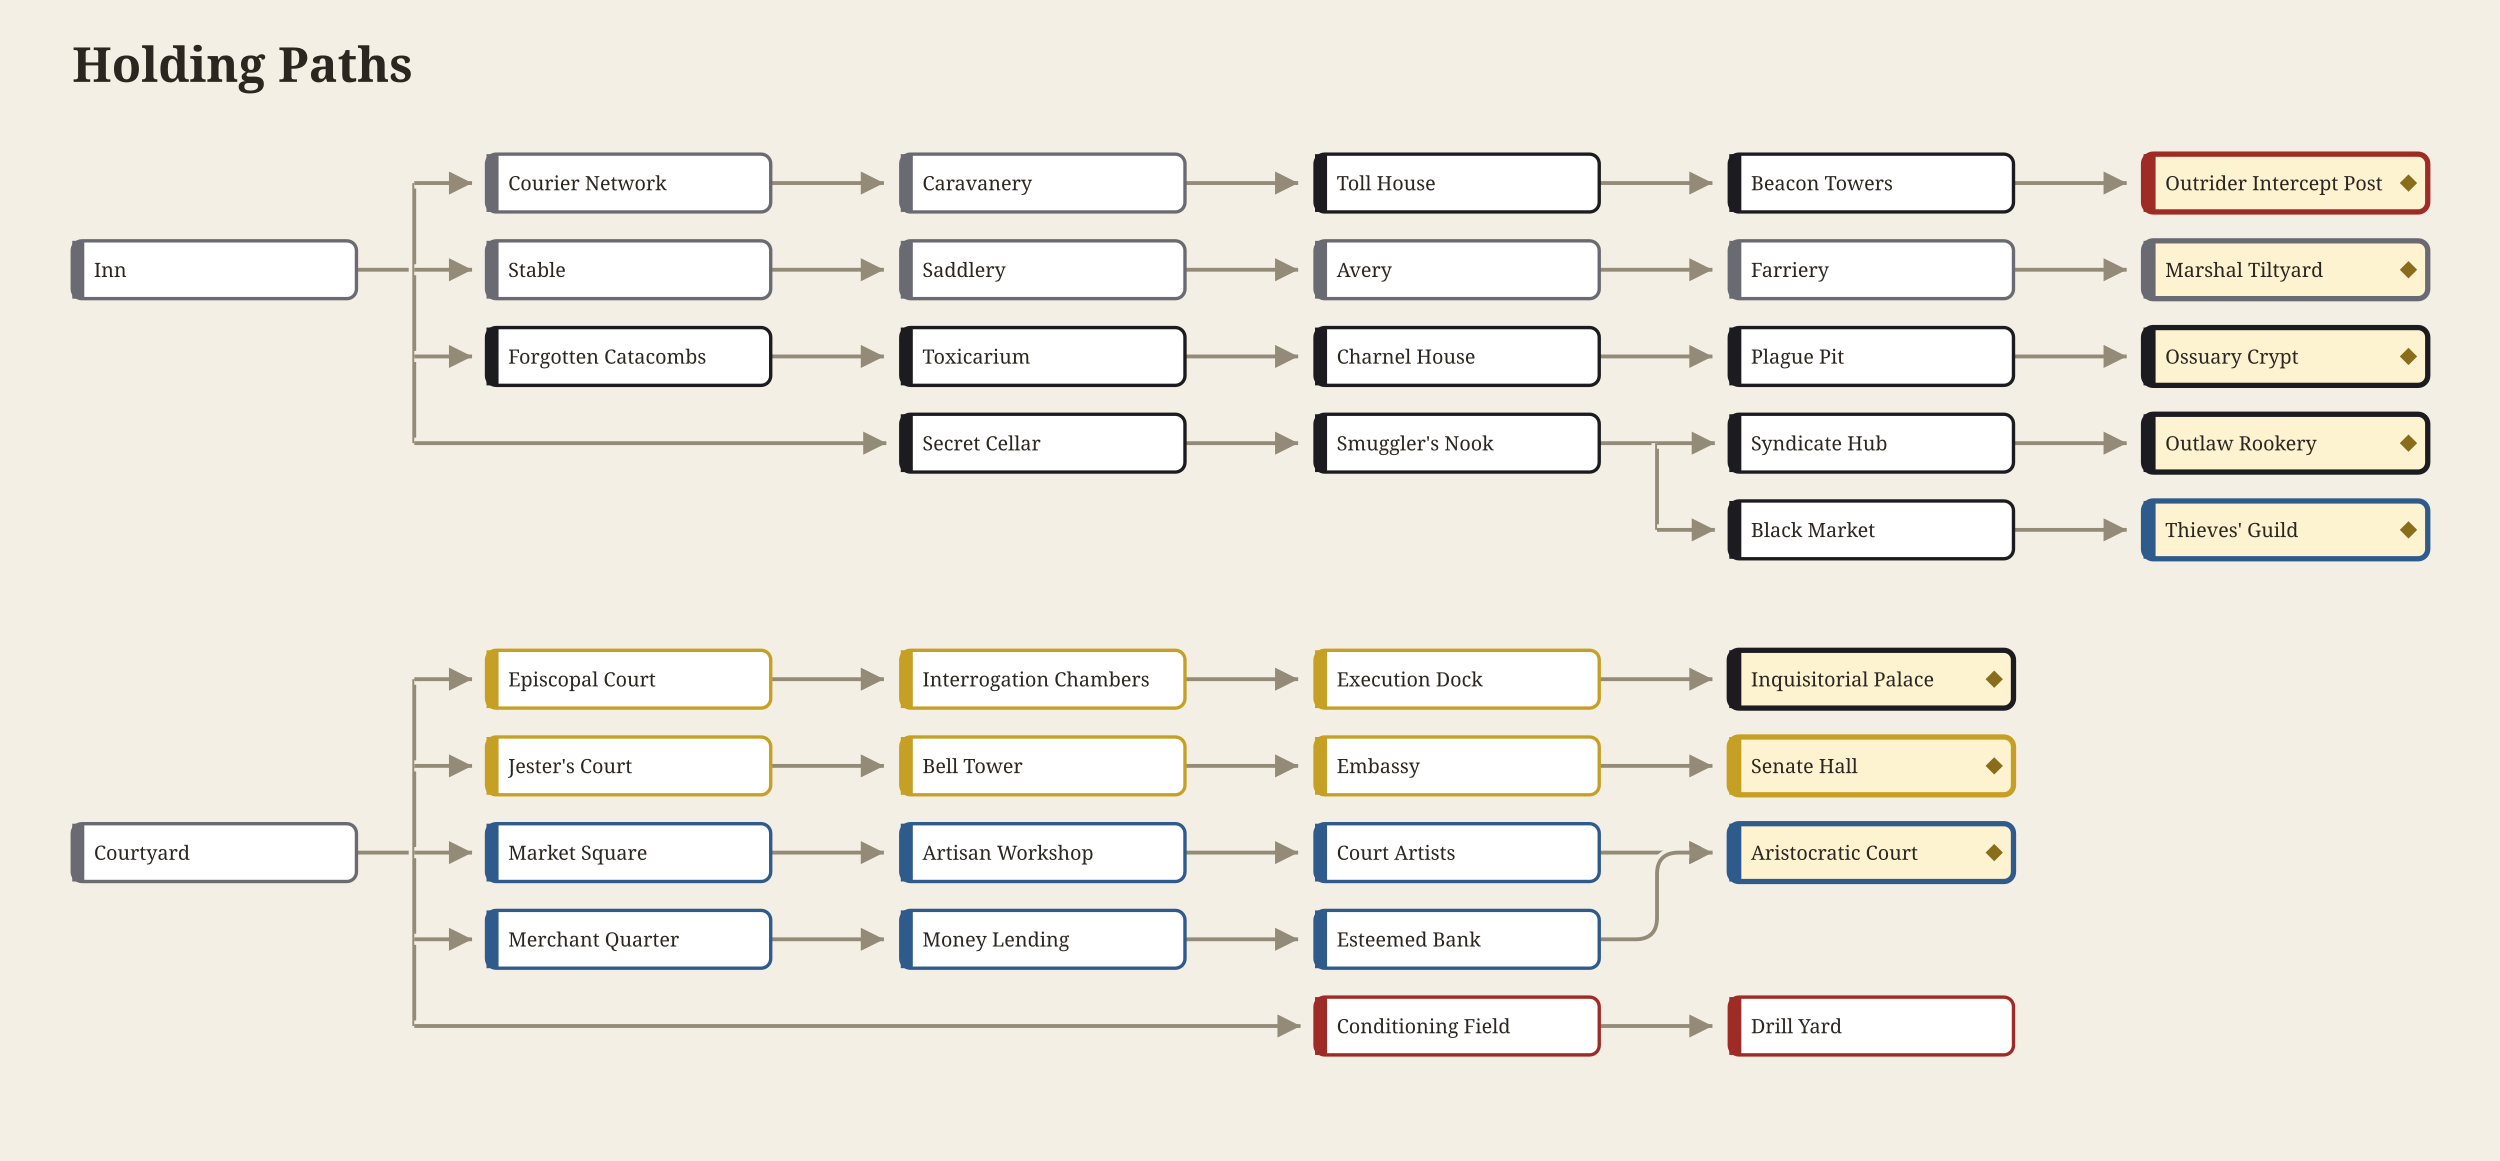
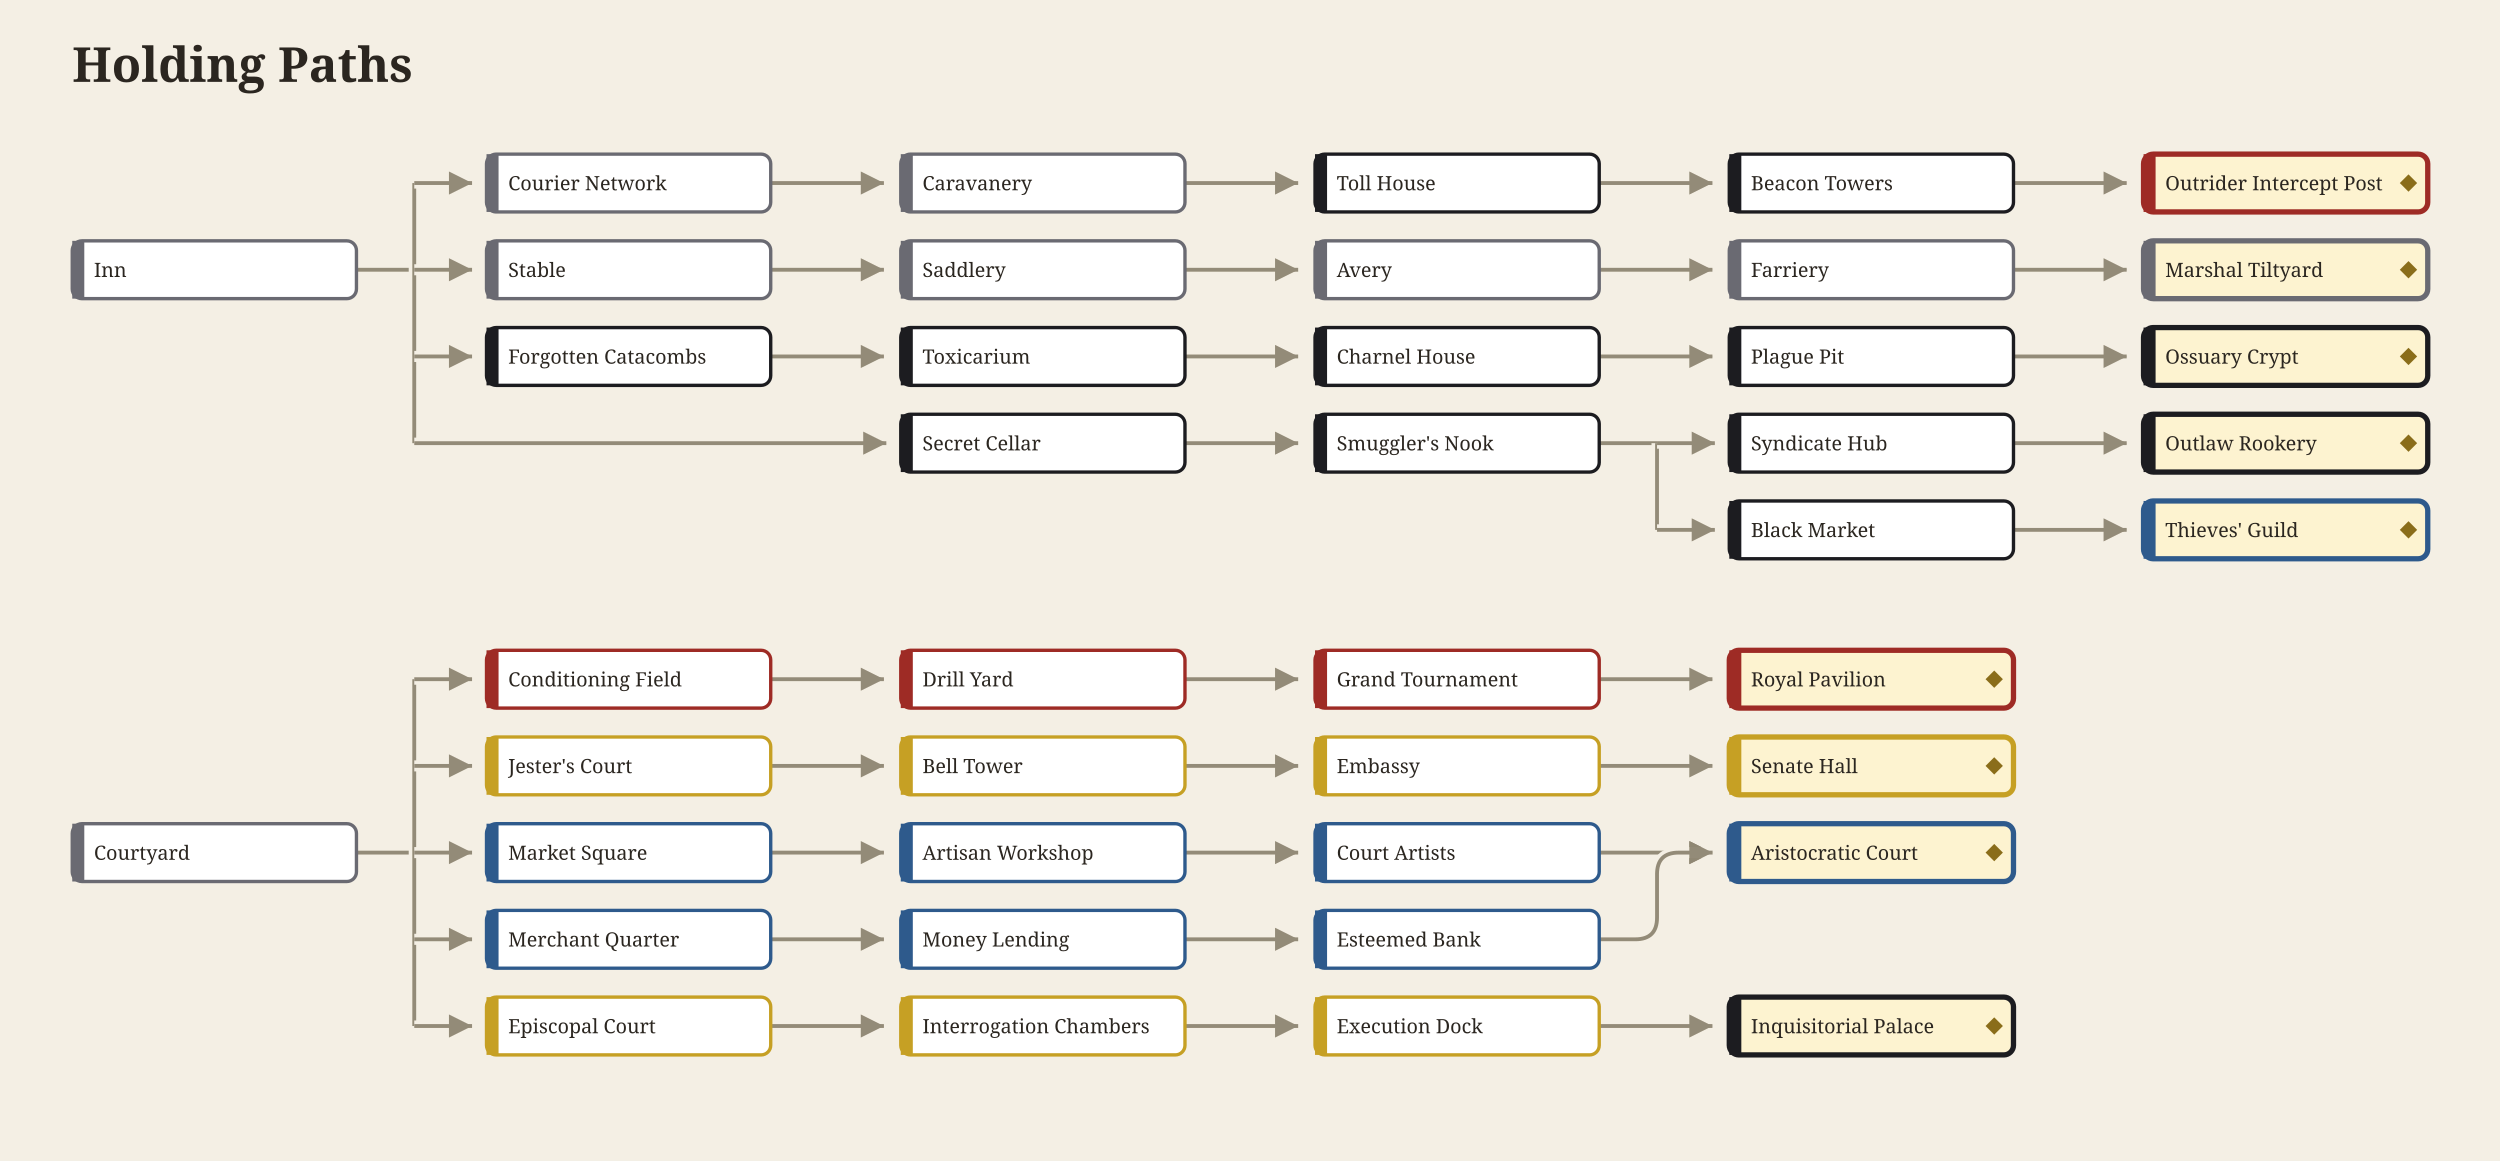
<svg xmlns="http://www.w3.org/2000/svg" width="1038" height="482" viewBox="0 0 1038 482" font-family="Georgia, serif">
  <rect width="1038" height="482" fill="#f4efe4" />
  <defs>
    <marker id="arw-2E5A8C" markerWidth="7" markerHeight="7" refX="6" refY="3" orient="auto">
      <path d="M0,0 L6,3 L0,6 Z" fill="#2E5A8C" />
    </marker>
    <marker id="arw-9E2B25" markerWidth="7" markerHeight="7" refX="6" refY="3" orient="auto">
      <path d="M0,0 L6,3 L0,6 Z" fill="#9E2B25" />
    </marker>
    <marker id="arw-1c9c8c" markerWidth="7" markerHeight="7" refX="6" refY="3" orient="auto">
      <path d="M0,0 L6,3 L0,6 Z" fill="#1c9c8c" />
    </marker>
    <marker id="arw-C6A024" markerWidth="7" markerHeight="7" refX="6" refY="3" orient="auto">
      <path d="M0,0 L6,3 L0,6 Z" fill="#C6A024" />
    </marker>
    <marker id="arw-6A3D8F" markerWidth="7" markerHeight="7" refX="6" refY="3" orient="auto">
      <path d="M0,0 L6,3 L0,6 Z" fill="#6A3D8F" />
    </marker>
    <marker id="arw-CC6A1A" markerWidth="7" markerHeight="7" refX="6" refY="3" orient="auto">
      <path d="M0,0 L6,3 L0,6 Z" fill="#CC6A1A" />
    </marker>
    <marker id="arw-3a7d3a" markerWidth="7" markerHeight="7" refX="6" refY="3" orient="auto">
      <path d="M0,0 L6,3 L0,6 Z" fill="#3a7d3a" />
    </marker>
    <marker id="arw-b5347a" markerWidth="7" markerHeight="7" refX="6" refY="3" orient="auto">
      <path d="M0,0 L6,3 L0,6 Z" fill="#b5347a" />
    </marker>
    <marker id="arw-2b6f9e" markerWidth="7" markerHeight="7" refX="6" refY="3" orient="auto">
      <path d="M0,0 L6,3 L0,6 Z" fill="#2b6f9e" />
    </marker>
    <marker id="arw-8a6d1a" markerWidth="7" markerHeight="7" refX="6" refY="3" orient="auto">
      <path d="M0,0 L6,3 L0,6 Z" fill="#8a6d1a" />
    </marker>
    <marker id="arw-5f5647" markerWidth="7" markerHeight="7" refX="6" refY="3" orient="auto">
      <path d="M0,0 L6,3 L0,6 Z" fill="#5f5647" />
    </marker>
    <marker id="arw-7a2ea0" markerWidth="7" markerHeight="7" refX="6" refY="3" orient="auto">
      <path d="M0,0 L6,3 L0,6 Z" fill="#7a2ea0" />
    </marker>
    <marker id="arw-0f8a7e" markerWidth="7" markerHeight="7" refX="6" refY="3" orient="auto">
      <path d="M0,0 L6,3 L0,6 Z" fill="#0f8a7e" />
    </marker>
    <marker id="arw-a83232" markerWidth="7" markerHeight="7" refX="6" refY="3" orient="auto">
      <path d="M0,0 L6,3 L0,6 Z" fill="#a83232" />
    </marker>
    <marker id="arw-8f8672" markerWidth="7" markerHeight="7" refX="6" refY="3" orient="auto">
      <path d="M0,0 L6,3 L0,6 Z" fill="#8f8672" />
    </marker>
  </defs>
  <text x="30" y="34" font-size="20" font-weight="bold" fill="#2b2620">Holding Paths</text>
  <path d="M148,112 L172,112" fill="none" stroke="#f4efe4" stroke-width="4.6" opacity="1" />
  <path d="M148,112 L172,112" fill="none" stroke="#8f8672" stroke-width="1.6" opacity="0.95" />
  <path d="M172,76 L172,184" fill="none" stroke="#f4efe4" stroke-width="4.6" opacity="1" />
  <path d="M172,76 L172,184" fill="none" stroke="#8f8672" stroke-width="1.6" opacity="0.95" />
  <path d="M172,112 L196,112" fill="none" stroke="#f4efe4" stroke-width="4.6" opacity="1" />
  <path d="M172,112 L196,112" fill="none" stroke="#8f8672" stroke-width="1.6" opacity="0.95" marker-end="url(#arw-8f8672)" />
  <path d="M172,76 L196,76" fill="none" stroke="#f4efe4" stroke-width="4.6" opacity="1" />
  <path d="M172,76 L196,76" fill="none" stroke="#8f8672" stroke-width="1.6" opacity="0.95" marker-end="url(#arw-8f8672)" />
  <path d="M172,184 L368,184" fill="none" stroke="#f4efe4" stroke-width="4.6" opacity="1" />
  <path d="M172,184 L368,184" fill="none" stroke="#8f8672" stroke-width="1.6" opacity="0.95" marker-end="url(#arw-8f8672)" />
  <path d="M172,148 L196,148" fill="none" stroke="#f4efe4" stroke-width="4.6" opacity="1" />
  <path d="M172,148 L196,148" fill="none" stroke="#8f8672" stroke-width="1.6" opacity="0.95" marker-end="url(#arw-8f8672)" />
  <path d="M320,112 L367,112" fill="none" stroke="#f4efe4" stroke-width="4.6" opacity="1" />
  <path d="M320,112 L367,112" fill="none" stroke="#8f8672" stroke-width="1.6" opacity="0.95" marker-end="url(#arw-8f8672)" />
  <path d="M320,148 L367,148" fill="none" stroke="#f4efe4" stroke-width="4.6" opacity="1" />
  <path d="M320,148 L367,148" fill="none" stroke="#8f8672" stroke-width="1.6" opacity="0.95" marker-end="url(#arw-8f8672)" />
  <path d="M320,76 L367,76" fill="none" stroke="#f4efe4" stroke-width="4.6" opacity="1" />
  <path d="M320,76 L367,76" fill="none" stroke="#8f8672" stroke-width="1.6" opacity="0.95" marker-end="url(#arw-8f8672)" />
  <path d="M492,112 L539,112" fill="none" stroke="#f4efe4" stroke-width="4.6" opacity="1" />
  <path d="M492,112 L539,112" fill="none" stroke="#8f8672" stroke-width="1.6" opacity="0.95" marker-end="url(#arw-8f8672)" />
  <path d="M492,148 L539,148" fill="none" stroke="#f4efe4" stroke-width="4.6" opacity="1" />
  <path d="M492,148 L539,148" fill="none" stroke="#8f8672" stroke-width="1.6" opacity="0.95" marker-end="url(#arw-8f8672)" />
  <path d="M492,184 L539,184" fill="none" stroke="#f4efe4" stroke-width="4.6" opacity="1" />
  <path d="M492,184 L539,184" fill="none" stroke="#8f8672" stroke-width="1.6" opacity="0.95" marker-end="url(#arw-8f8672)" />
  <path d="M492,76 L539,76" fill="none" stroke="#f4efe4" stroke-width="4.6" opacity="1" />
  <path d="M492,76 L539,76" fill="none" stroke="#8f8672" stroke-width="1.6" opacity="0.95" marker-end="url(#arw-8f8672)" />
  <path d="M664,112 L711,112" fill="none" stroke="#f4efe4" stroke-width="4.6" opacity="1" />
  <path d="M664,112 L711,112" fill="none" stroke="#8f8672" stroke-width="1.6" opacity="0.95" marker-end="url(#arw-8f8672)" />
  <path d="M664,148 L711,148" fill="none" stroke="#f4efe4" stroke-width="4.6" opacity="1" />
  <path d="M664,148 L711,148" fill="none" stroke="#8f8672" stroke-width="1.6" opacity="0.95" marker-end="url(#arw-8f8672)" />
  <path d="M664,184 L688,184" fill="none" stroke="#f4efe4" stroke-width="4.6" opacity="1" />
  <path d="M664,184 L688,184" fill="none" stroke="#8f8672" stroke-width="1.6" opacity="0.95" />
  <path d="M688,184 L688,220" fill="none" stroke="#f4efe4" stroke-width="4.6" opacity="1" />
  <path d="M688,184 L688,220" fill="none" stroke="#8f8672" stroke-width="1.6" opacity="0.95" />
  <path d="M688,184 L712,184" fill="none" stroke="#f4efe4" stroke-width="4.6" opacity="1" />
  <path d="M688,184 L712,184" fill="none" stroke="#8f8672" stroke-width="1.6" opacity="0.95" marker-end="url(#arw-8f8672)" />
  <path d="M688,220 L712,220" fill="none" stroke="#f4efe4" stroke-width="4.6" opacity="1" />
  <path d="M688,220 L712,220" fill="none" stroke="#8f8672" stroke-width="1.6" opacity="0.95" marker-end="url(#arw-8f8672)" />
  <path d="M664,76 L711,76" fill="none" stroke="#f4efe4" stroke-width="4.6" opacity="1" />
  <path d="M664,76 L711,76" fill="none" stroke="#8f8672" stroke-width="1.6" opacity="0.95" marker-end="url(#arw-8f8672)" />
  <path d="M836,112 L883,112" fill="none" stroke="#f4efe4" stroke-width="4.6" opacity="1" />
  <path d="M836,112 L883,112" fill="none" stroke="#8f8672" stroke-width="1.6" opacity="0.95" marker-end="url(#arw-8f8672)" />
  <path d="M836,148 L883,148" fill="none" stroke="#f4efe4" stroke-width="4.6" opacity="1" />
  <path d="M836,148 L883,148" fill="none" stroke="#8f8672" stroke-width="1.6" opacity="0.95" marker-end="url(#arw-8f8672)" />
  <path d="M836,184 L883,184" fill="none" stroke="#f4efe4" stroke-width="4.6" opacity="1" />
  <path d="M836,184 L883,184" fill="none" stroke="#8f8672" stroke-width="1.6" opacity="0.95" marker-end="url(#arw-8f8672)" />
  <path d="M836,76 L883,76" fill="none" stroke="#f4efe4" stroke-width="4.6" opacity="1" />
  <path d="M836,76 L883,76" fill="none" stroke="#8f8672" stroke-width="1.6" opacity="0.95" marker-end="url(#arw-8f8672)" />
  <path d="M836,220 L883,220" fill="none" stroke="#f4efe4" stroke-width="4.6" opacity="1" />
  <path d="M836,220 L883,220" fill="none" stroke="#8f8672" stroke-width="1.6" opacity="0.95" marker-end="url(#arw-8f8672)" />
  <rect x="30" y="100" width="118" height="24" rx="4" fill="#ffffff" stroke="#6a6a72" stroke-width="1.4" />
  <rect x="30" y="100" width="5" height="24" fill="#6a6a72" />
  <text x="39" y="115" font-size="8.2" fill="#2b2620">Inn</text>
  <rect x="202" y="100" width="118" height="24" rx="4" fill="#ffffff" stroke="#6a6a72" stroke-width="1.4" />
  <rect x="202" y="100" width="5" height="24" fill="#6a6a72" />
  <text x="211" y="115" font-size="8.2" fill="#2b2620">Stable</text>
  <rect x="202" y="136" width="118" height="24" rx="4" fill="#ffffff" stroke="#1c1c20" stroke-width="1.4" />
  <rect x="202" y="136" width="5" height="24" fill="#1c1c20" />
  <text x="211" y="151" font-size="8.2" fill="#2b2620">Forgotten Catacombs</text>
  <rect x="202" y="64" width="118" height="24" rx="4" fill="#ffffff" stroke="#6a6a72" stroke-width="1.4" />
  <rect x="202" y="64" width="5" height="24" fill="#6a6a72" />
  <text x="211" y="79" font-size="8.2" fill="#2b2620">Courier Network</text>
  <rect x="374" y="100" width="118" height="24" rx="4" fill="#ffffff" stroke="#6a6a72" stroke-width="1.4" />
  <rect x="374" y="100" width="5" height="24" fill="#6a6a72" />
  <text x="383" y="115" font-size="8.2" fill="#2b2620">Saddlery</text>
  <rect x="374" y="136" width="118" height="24" rx="4" fill="#ffffff" stroke="#1c1c20" stroke-width="1.4" />
  <rect x="374" y="136" width="5" height="24" fill="#1c1c20" />
  <text x="383" y="151" font-size="8.2" fill="#2b2620">Toxicarium</text>
  <rect x="374" y="172" width="118" height="24" rx="4" fill="#ffffff" stroke="#1c1c20" stroke-width="1.4" />
  <rect x="374" y="172" width="5" height="24" fill="#1c1c20" />
  <text x="383" y="187" font-size="8.2" fill="#2b2620">Secret Cellar</text>
  <rect x="374" y="64" width="118" height="24" rx="4" fill="#ffffff" stroke="#6a6a72" stroke-width="1.4" />
  <rect x="374" y="64" width="5" height="24" fill="#6a6a72" />
  <text x="383" y="79" font-size="8.2" fill="#2b2620">Caravanery</text>
  <rect x="546" y="100" width="118" height="24" rx="4" fill="#ffffff" stroke="#6a6a72" stroke-width="1.4" />
  <rect x="546" y="100" width="5" height="24" fill="#6a6a72" />
  <text x="555" y="115" font-size="8.2" fill="#2b2620">Avery</text>
  <rect x="546" y="136" width="118" height="24" rx="4" fill="#ffffff" stroke="#1c1c20" stroke-width="1.4" />
  <rect x="546" y="136" width="5" height="24" fill="#1c1c20" />
  <text x="555" y="151" font-size="8.2" fill="#2b2620">Charnel House</text>
  <rect x="546" y="172" width="118" height="24" rx="4" fill="#ffffff" stroke="#1c1c20" stroke-width="1.4" />
  <rect x="546" y="172" width="5" height="24" fill="#1c1c20" />
  <text x="555" y="187" font-size="8.2" fill="#2b2620">Smuggler's Nook</text>
  <rect x="546" y="64" width="118" height="24" rx="4" fill="#ffffff" stroke="#1c1c20" stroke-width="1.4" />
  <rect x="546" y="64" width="5" height="24" fill="#1c1c20" />
  <text x="555" y="79" font-size="8.2" fill="#2b2620">Toll House</text>
  <rect x="718" y="100" width="118" height="24" rx="4" fill="#ffffff" stroke="#6a6a72" stroke-width="1.4" />
  <rect x="718" y="100" width="5" height="24" fill="#6a6a72" />
  <text x="727" y="115" font-size="8.2" fill="#2b2620">Farriery</text>
  <rect x="718" y="136" width="118" height="24" rx="4" fill="#ffffff" stroke="#1c1c20" stroke-width="1.4" />
  <rect x="718" y="136" width="5" height="24" fill="#1c1c20" />
  <text x="727" y="151" font-size="8.2" fill="#2b2620">Plague Pit</text>
  <rect x="718" y="172" width="118" height="24" rx="4" fill="#ffffff" stroke="#1c1c20" stroke-width="1.4" />
  <rect x="718" y="172" width="5" height="24" fill="#1c1c20" />
  <text x="727" y="187" font-size="8.2" fill="#2b2620">Syndicate Hub</text>
  <rect x="718" y="64" width="118" height="24" rx="4" fill="#ffffff" stroke="#1c1c20" stroke-width="1.4" />
  <rect x="718" y="64" width="5" height="24" fill="#1c1c20" />
  <text x="727" y="79" font-size="8.2" fill="#2b2620">Beacon Towers</text>
  <rect x="718" y="208" width="118" height="24" rx="4" fill="#ffffff" stroke="#1c1c20" stroke-width="1.4" />
  <rect x="718" y="208" width="5" height="24" fill="#1c1c20" />
  <text x="727" y="223" font-size="8.2" fill="#2b2620">Black Market</text>
  <rect x="890" y="100" width="118" height="24" rx="4" fill="#fdf3d0" stroke="#6a6a72" stroke-width="2.2" />
  <rect x="890" y="100" width="5" height="24" fill="#6a6a72" />
  <text x="899" y="115" font-size="8.2" fill="#2b2620">Marshal Tiltyard</text>
  <polygon points="1000.0,108.4 1003.6,112.0 1000.0,115.6 996.4,112.0" fill="#8a6d1a" />
  <rect x="890" y="136" width="118" height="24" rx="4" fill="#fdf3d0" stroke="#1c1c20" stroke-width="2.2" />
  <rect x="890" y="136" width="5" height="24" fill="#1c1c20" />
  <text x="899" y="151" font-size="8.2" fill="#2b2620">Ossuary Crypt</text>
  <polygon points="1000.0,144.4 1003.6,148.0 1000.0,151.6 996.4,148.0" fill="#8a6d1a" />
  <rect x="890" y="172" width="118" height="24" rx="4" fill="#fdf3d0" stroke="#1c1c20" stroke-width="2.2" />
  <rect x="890" y="172" width="5" height="24" fill="#1c1c20" />
  <text x="899" y="187" font-size="8.2" fill="#2b2620">Outlaw Rookery</text>
  <polygon points="1000.0,180.4 1003.6,184.0 1000.0,187.6 996.4,184.0" fill="#8a6d1a" />
  <rect x="890" y="64" width="118" height="24" rx="4" fill="#fdf3d0" stroke="#9E2B25" stroke-width="2.2" />
  <rect x="890" y="64" width="5" height="24" fill="#9E2B25" />
  <text x="899" y="79" font-size="8.2" fill="#2b2620">Outrider Intercept Post</text>
  <polygon points="1000.0,72.4 1003.6,76.0 1000.0,79.6 996.4,76.0" fill="#8a6d1a" />
  <rect x="890" y="208" width="118" height="24" rx="4" fill="#fdf3d0" stroke="#2E5A8C" stroke-width="2.2" />
  <rect x="890" y="208" width="5" height="24" fill="#2E5A8C" />
  <text x="899" y="223" font-size="8.2" fill="#2b2620">Thieves' Guild</text>
  <polygon points="1000.0,216.4 1003.6,220.0 1000.0,223.6 996.4,220.0" fill="#8a6d1a" />
  <path d="M148,354 L172,354" fill="none" stroke="#f4efe4" stroke-width="4.6" opacity="1" />
  <path d="M148,354 L172,354" fill="none" stroke="#8f8672" stroke-width="1.6" opacity="0.95" />
  <path d="M172,282 L172,426" fill="none" stroke="#f4efe4" stroke-width="4.6" opacity="1" />
  <path d="M172,282 L172,426" fill="none" stroke="#8f8672" stroke-width="1.6" opacity="0.95" />
  <path d="M172,354 L196,354" fill="none" stroke="#f4efe4" stroke-width="4.6" opacity="1" />
  <path d="M172,354 L196,354" fill="none" stroke="#8f8672" stroke-width="1.6" opacity="0.95" marker-end="url(#arw-8f8672)" />
  <path d="M172,390 L196,390" fill="none" stroke="#f4efe4" stroke-width="4.6" opacity="1" />
  <path d="M172,390 L196,390" fill="none" stroke="#8f8672" stroke-width="1.6" opacity="0.95" marker-end="url(#arw-8f8672)" />
  <path d="M172,318 L196,318" fill="none" stroke="#f4efe4" stroke-width="4.6" opacity="1" />
  <path d="M172,318 L196,318" fill="none" stroke="#8f8672" stroke-width="1.6" opacity="0.95" marker-end="url(#arw-8f8672)" />
+   <path d="M172,426 L196,426" fill="none" stroke="#f4efe4" stroke-width="4.6" opacity="1" />
+   <path d="M172,426 L196,426" fill="none" stroke="#8f8672" stroke-width="1.6" opacity="0.95" marker-end="url(#arw-8f8672)" />
  <path d="M172,282 L196,282" fill="none" stroke="#f4efe4" stroke-width="4.6" opacity="1" />
  <path d="M172,282 L196,282" fill="none" stroke="#8f8672" stroke-width="1.6" opacity="0.95" marker-end="url(#arw-8f8672)" />
-   <path d="M172,426 L540,426" fill="none" stroke="#f4efe4" stroke-width="4.6" opacity="1" />
-   <path d="M172,426 L540,426" fill="none" stroke="#8f8672" stroke-width="1.6" opacity="0.95" marker-end="url(#arw-8f8672)" />
  <path d="M320,354 L367,354" fill="none" stroke="#f4efe4" stroke-width="4.6" opacity="1" />
  <path d="M320,354 L367,354" fill="none" stroke="#8f8672" stroke-width="1.6" opacity="0.95" marker-end="url(#arw-8f8672)" />
  <path d="M320,390 L367,390" fill="none" stroke="#f4efe4" stroke-width="4.6" opacity="1" />
  <path d="M320,390 L367,390" fill="none" stroke="#8f8672" stroke-width="1.6" opacity="0.95" marker-end="url(#arw-8f8672)" />
+   <path d="M320,426 L367,426" fill="none" stroke="#f4efe4" stroke-width="4.6" opacity="1" />
+   <path d="M320,426 L367,426" fill="none" stroke="#8f8672" stroke-width="1.6" opacity="0.95" marker-end="url(#arw-8f8672)" />
  <path d="M320,282 L367,282" fill="none" stroke="#f4efe4" stroke-width="4.6" opacity="1" />
  <path d="M320,282 L367,282" fill="none" stroke="#8f8672" stroke-width="1.6" opacity="0.95" marker-end="url(#arw-8f8672)" />
  <path d="M320,318 L367,318" fill="none" stroke="#f4efe4" stroke-width="4.6" opacity="1" />
  <path d="M320,318 L367,318" fill="none" stroke="#8f8672" stroke-width="1.6" opacity="0.95" marker-end="url(#arw-8f8672)" />
  <path d="M492,354 L539,354" fill="none" stroke="#f4efe4" stroke-width="4.6" opacity="1" />
  <path d="M492,354 L539,354" fill="none" stroke="#8f8672" stroke-width="1.6" opacity="0.95" marker-end="url(#arw-8f8672)" />
  <path d="M492,390 L539,390" fill="none" stroke="#f4efe4" stroke-width="4.6" opacity="1" />
  <path d="M492,390 L539,390" fill="none" stroke="#8f8672" stroke-width="1.6" opacity="0.95" marker-end="url(#arw-8f8672)" />
+   <path d="M492,426 L539,426" fill="none" stroke="#f4efe4" stroke-width="4.6" opacity="1" />
+   <path d="M492,426 L539,426" fill="none" stroke="#8f8672" stroke-width="1.6" opacity="0.95" marker-end="url(#arw-8f8672)" />
  <path d="M492,282 L539,282" fill="none" stroke="#f4efe4" stroke-width="4.6" opacity="1" />
  <path d="M492,282 L539,282" fill="none" stroke="#8f8672" stroke-width="1.6" opacity="0.95" marker-end="url(#arw-8f8672)" />
  <path d="M492,318 L539,318" fill="none" stroke="#f4efe4" stroke-width="4.6" opacity="1" />
  <path d="M492,318 L539,318" fill="none" stroke="#8f8672" stroke-width="1.6" opacity="0.95" marker-end="url(#arw-8f8672)" />
  <path d="M664,354 L711,354" fill="none" stroke="#f4efe4" stroke-width="4.6" opacity="1" />
  <path d="M664,354 L711,354" fill="none" stroke="#8f8672" stroke-width="1.6" opacity="0.95" marker-end="url(#arw-8f8672)" />
  <path d="M664,390 L679,390 Q688,390 688,381 L688,363 Q688,354 697,354 L711,354" fill="none" stroke="#f4efe4" stroke-width="4.6" opacity="1" />
  <path d="M664,390 L679,390 Q688,390 688,381 L688,363 Q688,354 697,354 L711,354" fill="none" stroke="#8f8672" stroke-width="1.6" opacity="0.95" marker-end="url(#arw-8f8672)" />
  <path d="M664,426 L711,426" fill="none" stroke="#f4efe4" stroke-width="4.6" opacity="1" />
  <path d="M664,426 L711,426" fill="none" stroke="#8f8672" stroke-width="1.6" opacity="0.95" marker-end="url(#arw-8f8672)" />
  <path d="M664,282 L711,282" fill="none" stroke="#f4efe4" stroke-width="4.6" opacity="1" />
  <path d="M664,282 L711,282" fill="none" stroke="#8f8672" stroke-width="1.6" opacity="0.95" marker-end="url(#arw-8f8672)" />
  <path d="M664,318 L711,318" fill="none" stroke="#f4efe4" stroke-width="4.6" opacity="1" />
  <path d="M664,318 L711,318" fill="none" stroke="#8f8672" stroke-width="1.6" opacity="0.95" marker-end="url(#arw-8f8672)" />
  <rect x="30" y="342" width="118" height="24" rx="4" fill="#ffffff" stroke="#6a6a72" stroke-width="1.4" />
  <rect x="30" y="342" width="5" height="24" fill="#6a6a72" />
  <text x="39" y="357" font-size="8.2" fill="#2b2620">Courtyard</text>
  <rect x="202" y="342" width="118" height="24" rx="4" fill="#ffffff" stroke="#2E5A8C" stroke-width="1.4" />
  <rect x="202" y="342" width="5" height="24" fill="#2E5A8C" />
  <text x="211" y="357" font-size="8.2" fill="#2b2620">Market Square</text>
  <rect x="202" y="378" width="118" height="24" rx="4" fill="#ffffff" stroke="#2E5A8C" stroke-width="1.4" />
  <rect x="202" y="378" width="5" height="24" fill="#2E5A8C" />
  <text x="211" y="393" font-size="8.2" fill="#2b2620">Merchant Quarter</text>
-   <rect x="202" y="270" width="118" height="24" rx="4" fill="#ffffff" stroke="#C6A024" stroke-width="1.4" />
-   <rect x="202" y="270" width="5" height="24" fill="#C6A024" />
-   <text x="211" y="285" font-size="8.2" fill="#2b2620">Episcopal Court</text>
+   <rect x="202" y="414" width="118" height="24" rx="4" fill="#ffffff" stroke="#C6A024" stroke-width="1.4" />
+   <rect x="202" y="414" width="5" height="24" fill="#C6A024" />
+   <text x="211" y="429" font-size="8.2" fill="#2b2620">Episcopal Court</text>
+   <rect x="202" y="270" width="118" height="24" rx="4" fill="#ffffff" stroke="#9E2B25" stroke-width="1.4" />
+   <rect x="202" y="270" width="5" height="24" fill="#9E2B25" />
+   <text x="211" y="285" font-size="8.2" fill="#2b2620">Conditioning Field</text>
  <rect x="202" y="306" width="118" height="24" rx="4" fill="#ffffff" stroke="#C6A024" stroke-width="1.4" />
  <rect x="202" y="306" width="5" height="24" fill="#C6A024" />
  <text x="211" y="321" font-size="8.2" fill="#2b2620">Jester's Court</text>
  <rect x="374" y="342" width="118" height="24" rx="4" fill="#ffffff" stroke="#2E5A8C" stroke-width="1.4" />
  <rect x="374" y="342" width="5" height="24" fill="#2E5A8C" />
  <text x="383" y="357" font-size="8.2" fill="#2b2620">Artisan Workshop</text>
  <rect x="374" y="378" width="118" height="24" rx="4" fill="#ffffff" stroke="#2E5A8C" stroke-width="1.4" />
  <rect x="374" y="378" width="5" height="24" fill="#2E5A8C" />
  <text x="383" y="393" font-size="8.2" fill="#2b2620">Money Lending</text>
-   <rect x="374" y="270" width="118" height="24" rx="4" fill="#ffffff" stroke="#C6A024" stroke-width="1.4" />
-   <rect x="374" y="270" width="5" height="24" fill="#C6A024" />
-   <text x="383" y="285" font-size="8.2" fill="#2b2620">Interrogation Chambers</text>
+   <rect x="374" y="414" width="118" height="24" rx="4" fill="#ffffff" stroke="#C6A024" stroke-width="1.4" />
+   <rect x="374" y="414" width="5" height="24" fill="#C6A024" />
+   <text x="383" y="429" font-size="8.2" fill="#2b2620">Interrogation Chambers</text>
+   <rect x="374" y="270" width="118" height="24" rx="4" fill="#ffffff" stroke="#9E2B25" stroke-width="1.4" />
+   <rect x="374" y="270" width="5" height="24" fill="#9E2B25" />
+   <text x="383" y="285" font-size="8.2" fill="#2b2620">Drill Yard</text>
  <rect x="374" y="306" width="118" height="24" rx="4" fill="#ffffff" stroke="#C6A024" stroke-width="1.4" />
  <rect x="374" y="306" width="5" height="24" fill="#C6A024" />
  <text x="383" y="321" font-size="8.2" fill="#2b2620">Bell Tower</text>
  <rect x="546" y="342" width="118" height="24" rx="4" fill="#ffffff" stroke="#2E5A8C" stroke-width="1.4" />
  <rect x="546" y="342" width="5" height="24" fill="#2E5A8C" />
  <text x="555" y="357" font-size="8.2" fill="#2b2620">Court Artists</text>
  <rect x="546" y="378" width="118" height="24" rx="4" fill="#ffffff" stroke="#2E5A8C" stroke-width="1.4" />
  <rect x="546" y="378" width="5" height="24" fill="#2E5A8C" />
  <text x="555" y="393" font-size="8.2" fill="#2b2620">Esteemed Bank</text>
-   <rect x="546" y="414" width="118" height="24" rx="4" fill="#ffffff" stroke="#9E2B25" stroke-width="1.4" />
-   <rect x="546" y="414" width="5" height="24" fill="#9E2B25" />
-   <text x="555" y="429" font-size="8.2" fill="#2b2620">Conditioning Field</text>
-   <rect x="546" y="270" width="118" height="24" rx="4" fill="#ffffff" stroke="#C6A024" stroke-width="1.4" />
-   <rect x="546" y="270" width="5" height="24" fill="#C6A024" />
-   <text x="555" y="285" font-size="8.2" fill="#2b2620">Execution Dock</text>
+   <rect x="546" y="414" width="118" height="24" rx="4" fill="#ffffff" stroke="#C6A024" stroke-width="1.4" />
+   <rect x="546" y="414" width="5" height="24" fill="#C6A024" />
+   <text x="555" y="429" font-size="8.2" fill="#2b2620">Execution Dock</text>
+   <rect x="546" y="270" width="118" height="24" rx="4" fill="#ffffff" stroke="#9E2B25" stroke-width="1.4" />
+   <rect x="546" y="270" width="5" height="24" fill="#9E2B25" />
+   <text x="555" y="285" font-size="8.2" fill="#2b2620">Grand Tournament</text>
  <rect x="546" y="306" width="118" height="24" rx="4" fill="#ffffff" stroke="#C6A024" stroke-width="1.4" />
  <rect x="546" y="306" width="5" height="24" fill="#C6A024" />
  <text x="555" y="321" font-size="8.2" fill="#2b2620">Embassy</text>
  <rect x="718" y="342" width="118" height="24" rx="4" fill="#fdf3d0" stroke="#2E5A8C" stroke-width="2.2" />
  <rect x="718" y="342" width="5" height="24" fill="#2E5A8C" />
  <text x="727" y="357" font-size="8.2" fill="#2b2620">Aristocratic Court</text>
  <polygon points="828.0,350.4 831.6,354.0 828.0,357.6 824.4,354.0" fill="#8a6d1a" />
-   <rect x="718" y="414" width="118" height="24" rx="4" fill="#ffffff" stroke="#9E2B25" stroke-width="1.4" />
-   <rect x="718" y="414" width="5" height="24" fill="#9E2B25" />
-   <text x="727" y="429" font-size="8.2" fill="#2b2620">Drill Yard</text>
-   <rect x="718" y="270" width="118" height="24" rx="4" fill="#fdf3d0" stroke="#1c1c20" stroke-width="2.2" />
-   <rect x="718" y="270" width="5" height="24" fill="#1c1c20" />
-   <text x="727" y="285" font-size="8.2" fill="#2b2620">Inquisitorial Palace</text>
+   <rect x="718" y="414" width="118" height="24" rx="4" fill="#fdf3d0" stroke="#1c1c20" stroke-width="2.2" />
+   <rect x="718" y="414" width="5" height="24" fill="#1c1c20" />
+   <text x="727" y="429" font-size="8.2" fill="#2b2620">Inquisitorial Palace</text>
+   <polygon points="828.0,422.4 831.6,426.0 828.0,429.6 824.4,426.0" fill="#8a6d1a" />
+   <rect x="718" y="270" width="118" height="24" rx="4" fill="#fdf3d0" stroke="#9E2B25" stroke-width="2.2" />
+   <rect x="718" y="270" width="5" height="24" fill="#9E2B25" />
+   <text x="727" y="285" font-size="8.2" fill="#2b2620">Royal Pavilion</text>
  <polygon points="828.0,278.4 831.6,282.0 828.0,285.6 824.4,282.0" fill="#8a6d1a" />
  <rect x="718" y="306" width="118" height="24" rx="4" fill="#fdf3d0" stroke="#C6A024" stroke-width="2.2" />
  <rect x="718" y="306" width="5" height="24" fill="#C6A024" />
  <text x="727" y="321" font-size="8.2" fill="#2b2620">Senate Hall</text>
  <polygon points="828.0,314.4 831.6,318.0 828.0,321.6 824.4,318.0" fill="#8a6d1a" />
</svg>
